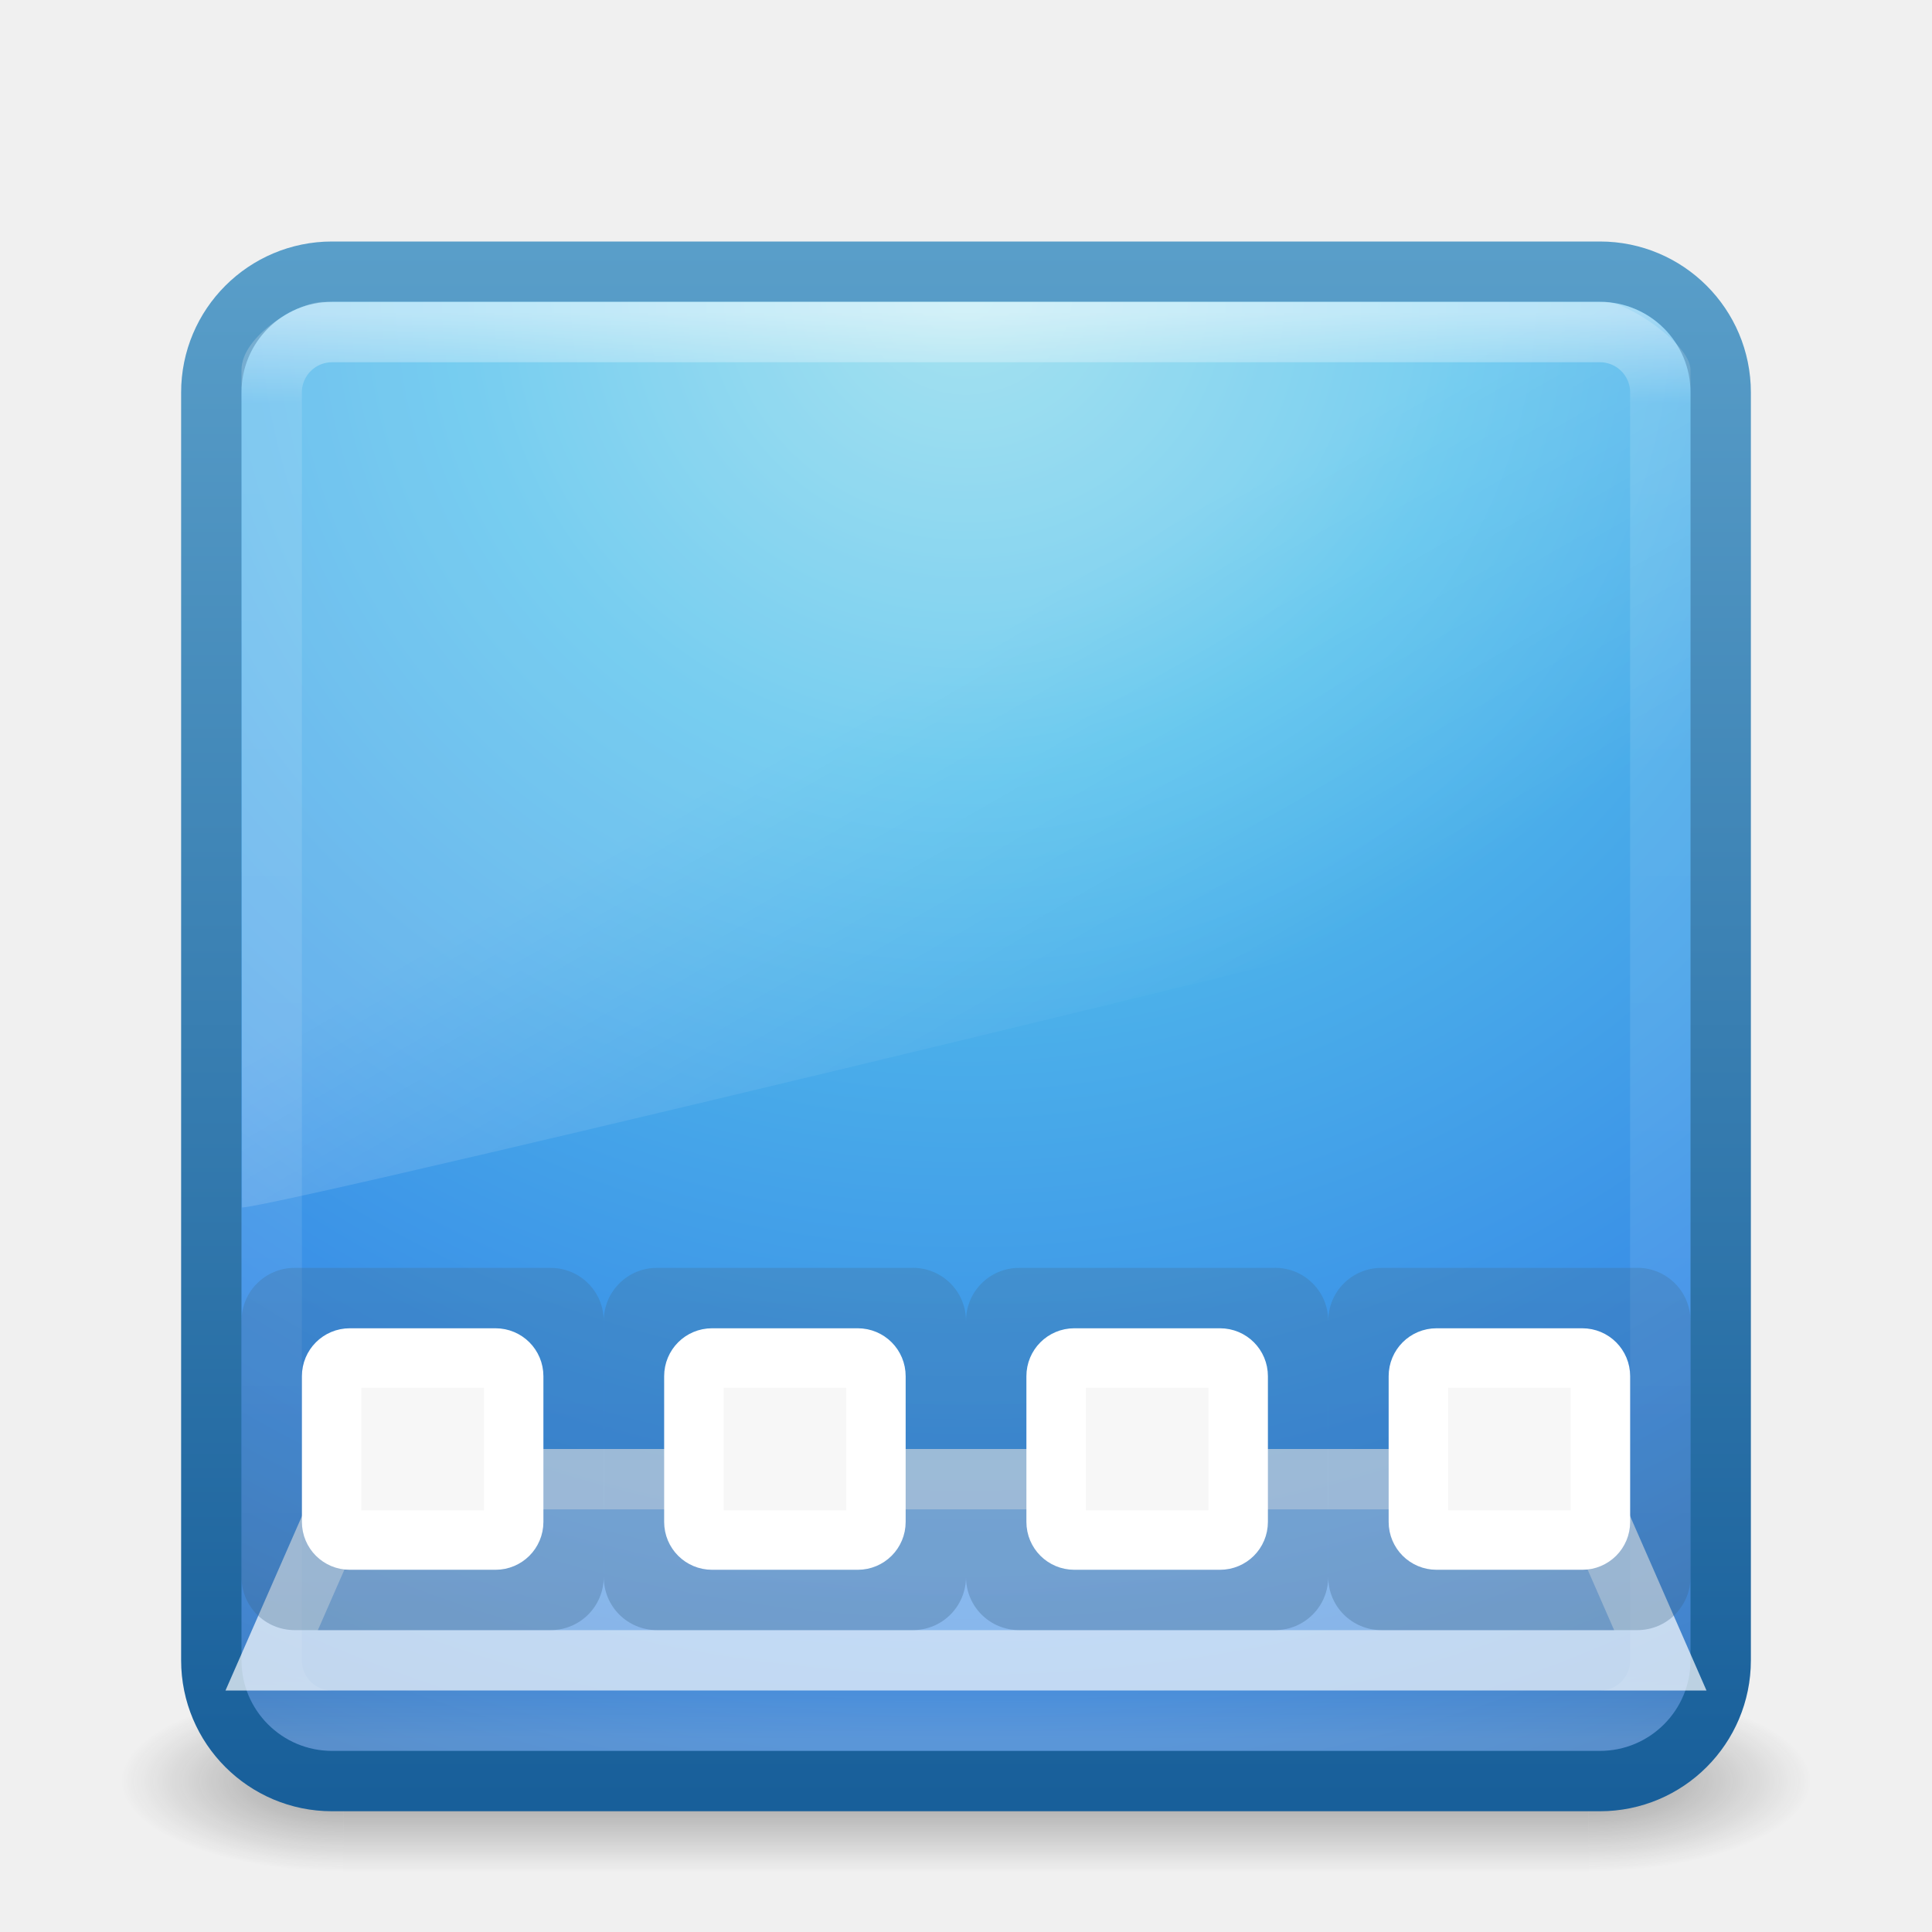
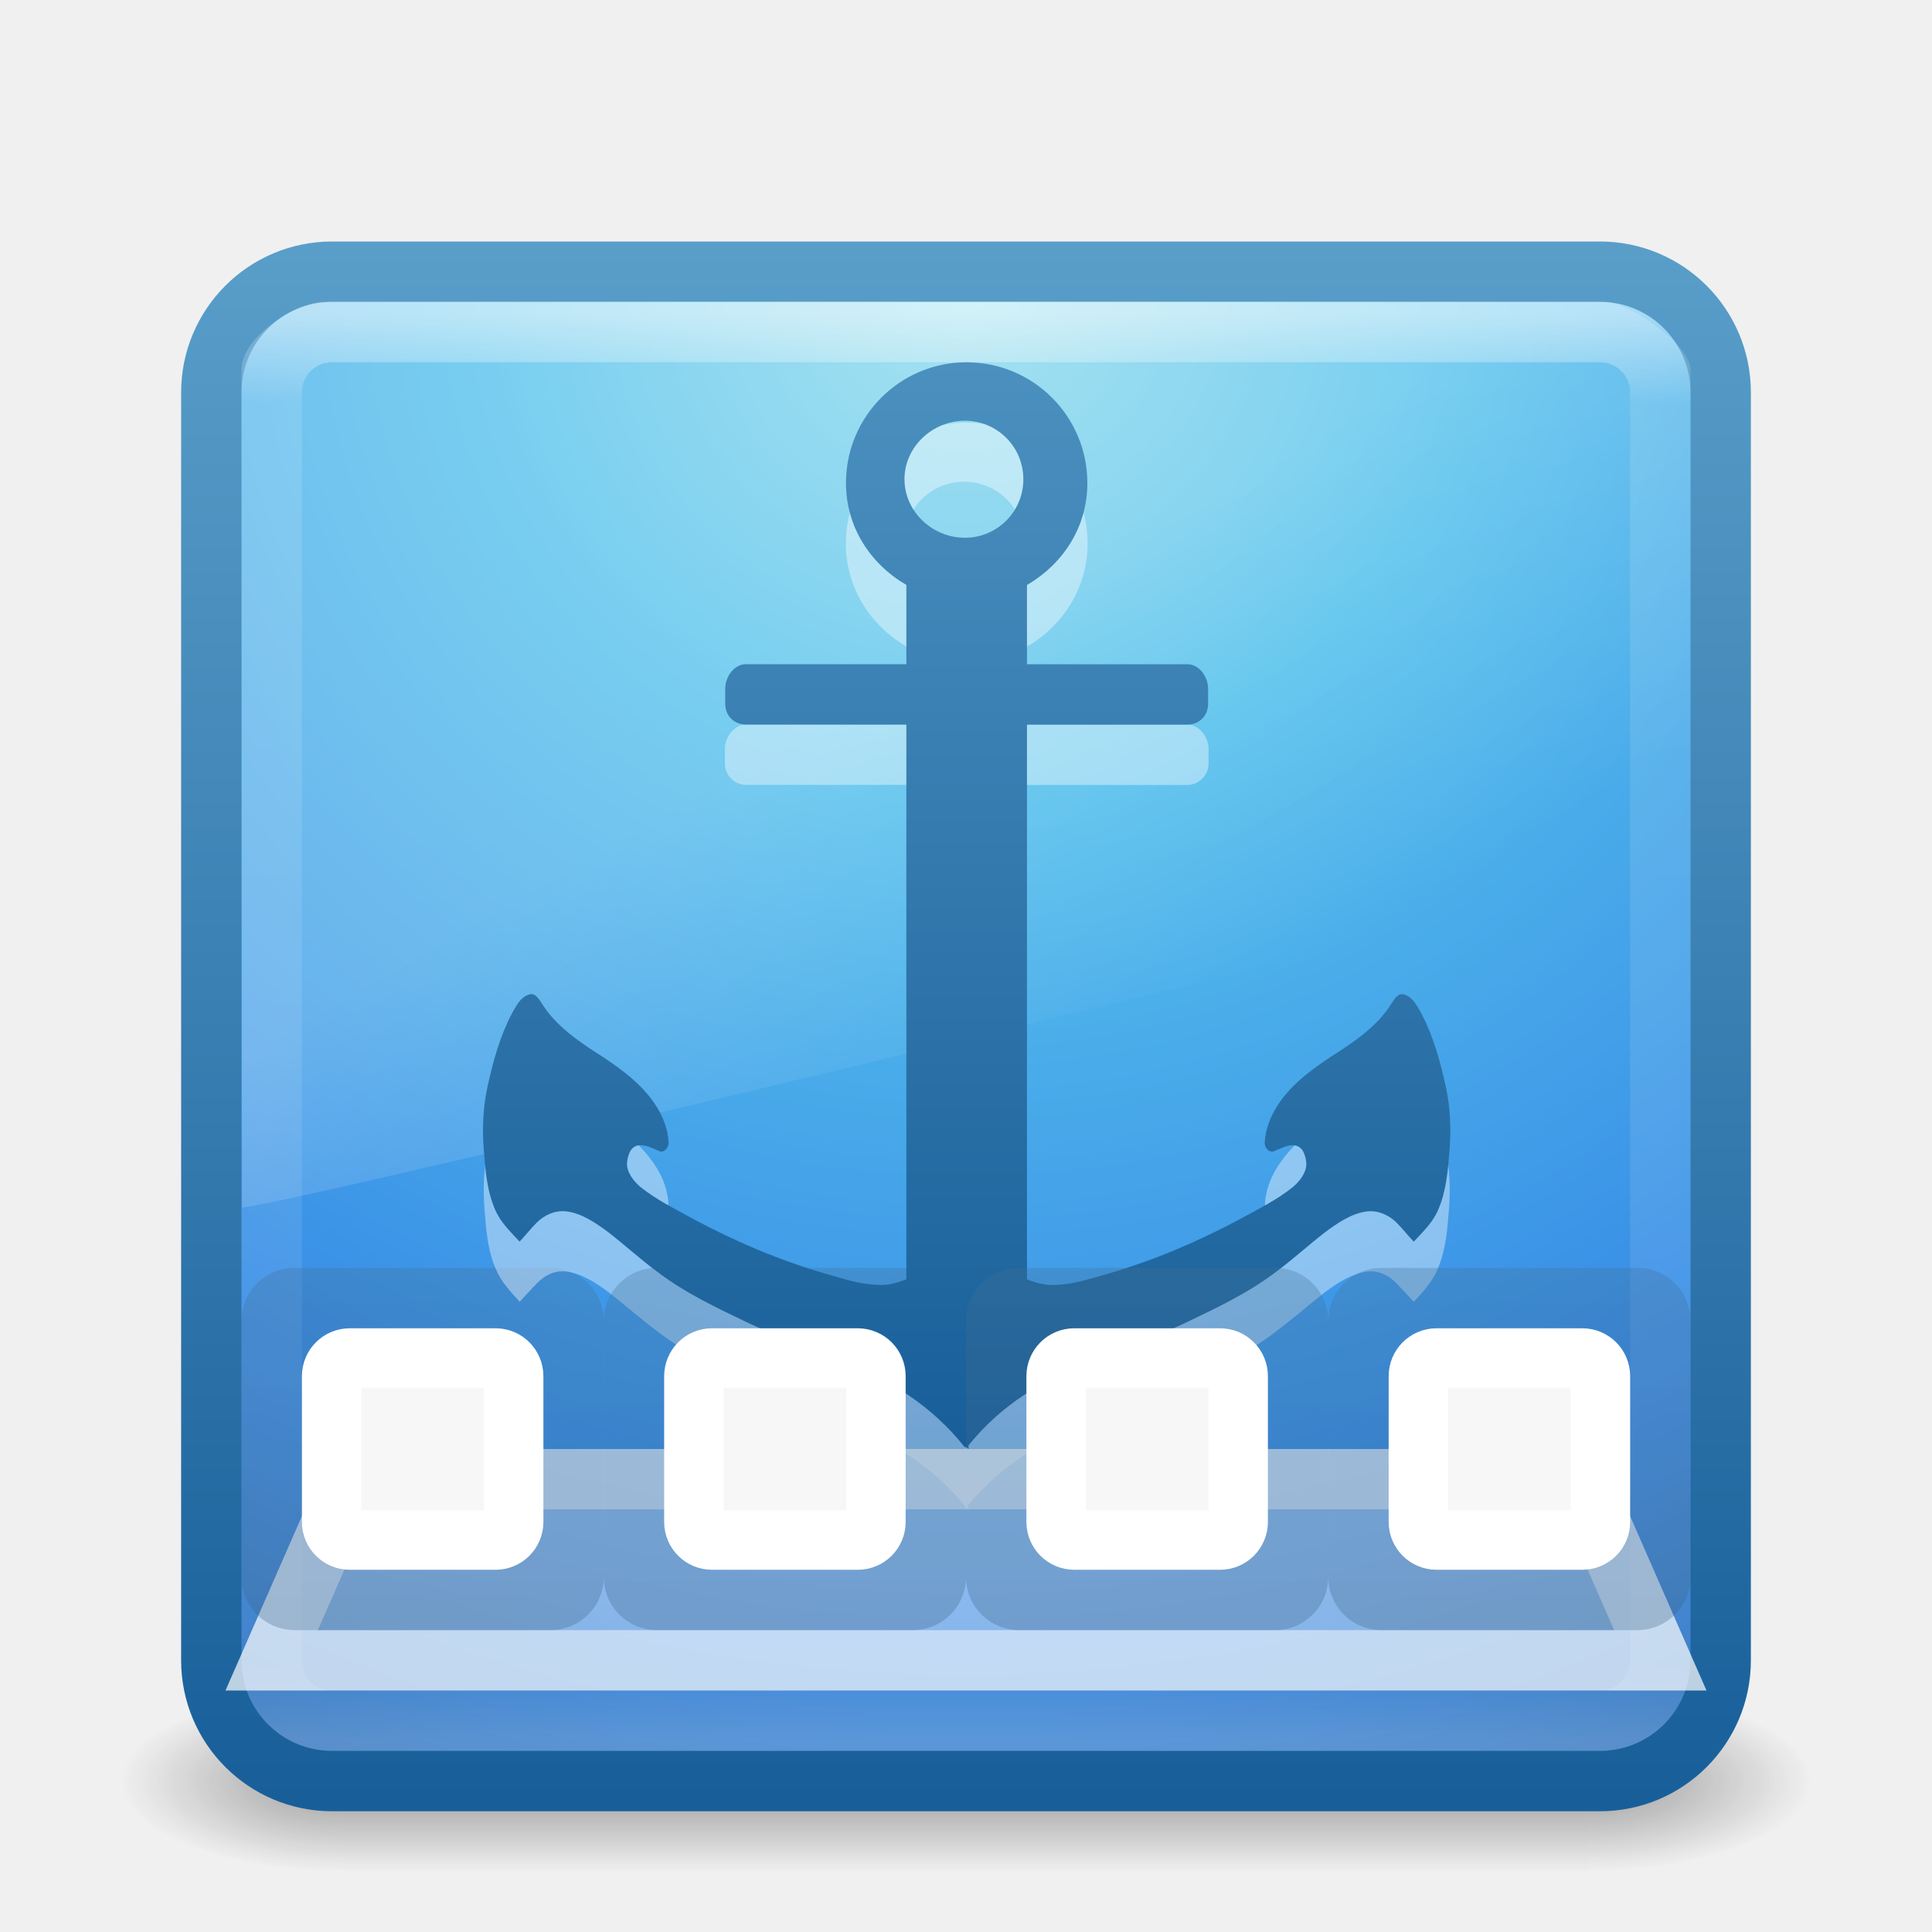
- <svg xmlns="http://www.w3.org/2000/svg" xmlns:xlink="http://www.w3.org/1999/xlink" width="32px" height="32px" id="svg4140" version="1.1">
-   <defs id="defs4142">
+ <svg xmlns="http://www.w3.org/2000/svg" xmlns:xlink="http://www.w3.org/1999/xlink" width="32px" height="32px" id="svg4131" version="1.1">
+   <defs id="defs4133">
+     <linearGradient y2="-61.256" x2="19.875" y1="38.245" x1="19.875" gradientTransform="matrix(-0.3,0,0,0.3,34.25889,18.3)" gradientUnits="userSpaceOnUse" id="linearGradient3208-31" xlink:href="#linearGradient3707-319-631-407-1-846-5-4-5-44" />
+     <linearGradient id="linearGradient3707-319-631-407-1-846-5-4-5-44">
+       <stop offset="0" style="stop-color:#365a7c;stop-opacity:1" id="stop3788-4-8-9-7" />
+       <stop offset="1" style="stop-color:#5ea1ca;stop-opacity:1;" id="stop3790-2-1-9-6" />
+     </linearGradient>
+     <linearGradient y2="-61.256" x2="19.875" y1="38.245" x1="19.875" gradientTransform="matrix(-0.3,0,0,0.3,28.25889,18.3)" gradientUnits="userSpaceOnUse" id="linearGradient3208-3" xlink:href="#linearGradient3707-319-631-407-1-846-5-4-5-4" />
+     <linearGradient id="linearGradient3707-319-631-407-1-846-5-4-5-4">
+       <stop offset="0" style="stop-color:#365a7c;stop-opacity:1" id="stop3788-4-8-9-8" />
+       <stop offset="1" style="stop-color:#5ea1ca;stop-opacity:1;" id="stop3790-2-1-9-10" />
+     </linearGradient>
+     <linearGradient xlink:href="#linearGradient3707-319-631-407-324-0" id="linearGradient3232" gradientUnits="userSpaceOnUse" gradientTransform="matrix(0.08948479,0,0,0.09288826,4.655789,2.992741)" x1="193.823" y1="226.156" x2="193.823" y2="-21.453" />
    <linearGradient id="linearGradient3707-319-631-407-324-0">
      <stop offset="0" style="stop-color:#185f9a;stop-opacity:1;" id="stop3760-4" />
      <stop offset="1" style="stop-color:#599ec9;stop-opacity:1;" id="stop3762-4" />
+     </linearGradient>
+     <linearGradient y2="-61.256" x2="19.875" y1="38.245" x1="19.875" gradientTransform="matrix(-0.3,0,0,0.3,22.25889,18.3)" gradientUnits="userSpaceOnUse" id="linearGradient3208" xlink:href="#linearGradient3707-319-631-407-1-846-5-4-5-6" />
+     <linearGradient id="linearGradient3707-319-631-407-1-846-5-4-5-6">
+       <stop offset="0" style="stop-color:#365a7c;stop-opacity:1" id="stop3788-4-8-9-1" />
+       <stop offset="1" style="stop-color:#5ea1ca;stop-opacity:1;" id="stop3790-2-1-9-1" />
+     </linearGradient>
+     <linearGradient xlink:href="#linearGradient3707-319-631-407-1-846-5-4-5" id="linearGradient3190" gradientUnits="userSpaceOnUse" gradientTransform="matrix(-0.3,0,0,0.3,16.25889,18.3)" x1="19.875" y1="38.245" x2="19.875" y2="-61.256" />
+     <linearGradient id="linearGradient3707-319-631-407-1-846-5-4-5">
+       <stop offset="0" style="stop-color:#365a7c;stop-opacity:1" id="stop3788-4-8-9" />
+       <stop offset="1" style="stop-color:#5ea1ca;stop-opacity:1;" id="stop3790-2-1-9" />
    </linearGradient>
    <linearGradient xlink:href="#linearGradient8265-821-176-38-919-66-249-7-7" id="linearGradient3174" gradientUnits="userSpaceOnUse" gradientTransform="matrix(0.5210403,0,0,0.8132711,3.47066,0.354424)" x1="16.626" y1="15.298" x2="20.055" y2="24.628" />
    <linearGradient id="linearGradient8265-821-176-38-919-66-249-7-7">
      <stop id="stop2687-1-9" style="stop-color:#ffffff;stop-opacity:1" offset="0" />
      <stop id="stop2689-5-4" style="stop-color:#ffffff;stop-opacity:0" offset="1" />
    </linearGradient>
    <linearGradient y2="43" x2="24" y1="5" x1="24" gradientTransform="matrix(0.6216216,0,0,0.6216216,1.081084,2.081087)" gradientUnits="userSpaceOnUse" id="linearGradient3141" xlink:href="#linearGradient3924" />
    <linearGradient id="linearGradient3924">
      <stop id="stop3926" style="stop-color:#ffffff;stop-opacity:1;" offset="0" />
      <stop offset="0.063" style="stop-color:#ffffff;stop-opacity:0.235;" id="stop3928" />
      <stop id="stop3930" style="stop-color:#ffffff;stop-opacity:0.157;" offset="0.951" />
      <stop id="stop3932" style="stop-color:#ffffff;stop-opacity:0.392;" offset="1" />
    </linearGradient>
    <radialGradient xlink:href="#linearGradient2867-449-88-871-390-598-476-591-434-148-57-177-8" id="radialGradient3166-9" gradientUnits="userSpaceOnUse" gradientTransform="matrix(1.2454146e-8,1.498071,-1.58478,-2.7600178e-8,29.39109,-6.355641)" cx="7.496" cy="8.45" fx="7.496" fy="8.45" r="20" />
    <linearGradient id="linearGradient2867-449-88-871-390-598-476-591-434-148-57-177-8">
      <stop offset="0" style="stop-color:#90dbec;stop-opacity:1;" id="stop3750-4" />
      <stop offset="0.262" style="stop-color:#55c1ec;stop-opacity:1;" id="stop3752-8" />
      <stop offset="0.705" style="stop-color:#3689e6;stop-opacity:1;" id="stop3754-1" />
      <stop offset="1" style="stop-color:#2b63a0;stop-opacity:1;" id="stop3756-0" />
    </linearGradient>
    <linearGradient xlink:href="#linearGradient3707-319-631-407-324-0" id="linearGradient3168-3" gradientUnits="userSpaceOnUse" gradientTransform="matrix(0.6410257,0,0,0.6410257,0.6153854,1.615384)" x1="24" y1="44" x2="24" y2="3.899" />
    <radialGradient xlink:href="#linearGradient3688-166-749" id="radialGradient2976" gradientUnits="userSpaceOnUse" gradientTransform="matrix(2.003784,0,0,1.4,27.98813,-17.4)" cx="4.993" cy="43.5" fx="4.993" fy="43.5" r="2.5" />
    <linearGradient id="linearGradient3688-166-749">
      <stop id="stop2883" style="stop-color:#181818;stop-opacity:1" offset="0" />
      <stop id="stop2885" style="stop-color:#181818;stop-opacity:0" offset="1" />
    </linearGradient>
    <radialGradient xlink:href="#linearGradient3688-464-309" id="radialGradient2978" gradientUnits="userSpaceOnUse" gradientTransform="matrix(2.003784,0,0,1.4,-20.01187,-104.4)" cx="4.993" cy="43.5" fx="4.993" fy="43.5" r="2.5" />
    <linearGradient id="linearGradient3688-464-309">
      <stop id="stop2889" style="stop-color:#181818;stop-opacity:1" offset="0" />
      <stop id="stop2891" style="stop-color:#181818;stop-opacity:0" offset="1" />
    </linearGradient>
    <linearGradient xlink:href="#linearGradient3702-501-757" id="linearGradient2980" gradientUnits="userSpaceOnUse" x1="25.058" y1="47.028" x2="25.058" y2="39.999" />
    <linearGradient id="linearGradient3702-501-757">
      <stop id="stop2895" style="stop-color:#181818;stop-opacity:0" offset="0" />
      <stop id="stop2897" style="stop-color:#181818;stop-opacity:1" offset="0.5" />
      <stop id="stop2899" style="stop-color:#181818;stop-opacity:0" offset="1" />
    </linearGradient>
-     <linearGradient y2="-61.256" x2="19.875" y1="38.245" x1="19.875" gradientTransform="matrix(0.4,0,0,0.4,-24.34518,29.4)" gradientUnits="userSpaceOnUse" id="linearGradient3057" xlink:href="#linearGradient3707-319-631-407-1-846-5-4-5" />
-     <linearGradient id="linearGradient3707-319-631-407-1-846-5-4-5">
-       <stop offset="0" style="stop-color:#365a7c;stop-opacity:1" id="stop3788-4-8-9" />
-       <stop offset="1" style="stop-color:#5ea1ca;stop-opacity:1;" id="stop3790-2-1-9" />
-     </linearGradient>
-     <linearGradient xlink:href="#linearGradient3702-501-757-5" id="linearGradient3656" gradientUnits="userSpaceOnUse" x1="25.058" y1="47.028" x2="25.058" y2="39.999" />
-     <linearGradient id="linearGradient3702-501-757-5">
-       <stop id="stop2895-0" style="stop-color:#181818;stop-opacity:0" offset="0" />
-       <stop id="stop2897-3" style="stop-color:#181818;stop-opacity:1" offset="0.5" />
-       <stop id="stop2899-6" style="stop-color:#181818;stop-opacity:0" offset="1" />
-     </linearGradient>
-     <linearGradient id="linearGradient3688-464-309-7">
-       <stop id="stop2889-8" style="stop-color:#181818;stop-opacity:1" offset="0" />
-       <stop id="stop2891-4" style="stop-color:#181818;stop-opacity:0" offset="1" />
-     </linearGradient>
-     <radialGradient r="2.5" fy="43.5" fx="4.993" cy="43.5" cx="4.993" gradientTransform="matrix(2.003784,0,0,1.4,-20.01187,-104.4)" gradientUnits="userSpaceOnUse" id="radialGradient3015" xlink:href="#linearGradient3688-464-309-7" />
-     <linearGradient id="linearGradient3688-166-749-1">
-       <stop id="stop2883-9" style="stop-color:#181818;stop-opacity:1" offset="0" />
-       <stop id="stop2885-4" style="stop-color:#181818;stop-opacity:0" offset="1" />
-     </linearGradient>
-     <radialGradient r="2.5" fy="43.5" fx="4.993" cy="43.5" cx="4.993" gradientTransform="matrix(2.003784,0,0,1.4,27.98813,-17.4)" gradientUnits="userSpaceOnUse" id="radialGradient3013" xlink:href="#linearGradient3688-166-749-1" />
-     <linearGradient id="linearGradient3707-319-631-407-324">
-       <stop offset="0" style="stop-color:#185f9a;stop-opacity:1;" id="stop3760" />
-       <stop offset="1" style="stop-color:#599ec9;stop-opacity:1;" id="stop3762" />
-     </linearGradient>
-     <linearGradient xlink:href="#linearGradient3707-319-631-407-324" id="linearGradient2876" gradientUnits="userSpaceOnUse" gradientTransform="translate(1.2e-6,1)" x1="24" y1="44" x2="24" y2="3.899" />
-     <linearGradient id="linearGradient2867-449-88-871-390-598-476-591-434-148-57-177">
-       <stop offset="0" style="stop-color:#90dbec;stop-opacity:1;" id="stop3750" />
-       <stop offset="0.262" style="stop-color:#55c1ec;stop-opacity:1;" id="stop3752" />
-       <stop offset="0.705" style="stop-color:#3689e6;stop-opacity:1;" id="stop3754" />
-       <stop offset="1" style="stop-color:#2b63a0;stop-opacity:1;" id="stop3756" />
-     </linearGradient>
-     <radialGradient xlink:href="#linearGradient2867-449-88-871-390-598-476-591-434-148-57-177" id="radialGradient2874" gradientUnits="userSpaceOnUse" gradientTransform="matrix(1.9428467e-8,2.33699,-2.472257,-4.3056275e-8,44.8901,-11.4348)" cx="7.496" cy="8.45" fx="7.496" fy="8.45" r="20" />
-     <linearGradient id="linearGradient3924-6">
-       <stop id="stop3926-1" style="stop-color:#ffffff;stop-opacity:1;" offset="0" />
-       <stop offset="0.063" style="stop-color:#ffffff;stop-opacity:0.235;" id="stop3928-2" />
-       <stop id="stop3930-9" style="stop-color:#ffffff;stop-opacity:0.157;" offset="0.951" />
-       <stop id="stop3932-3" style="stop-color:#ffffff;stop-opacity:0.392;" offset="1" />
-     </linearGradient>
-     <linearGradient y2="43" x2="24" y1="5" x1="24" gradientTransform="translate(3.7e-6,1.00001)" gradientUnits="userSpaceOnUse" id="linearGradient2959" xlink:href="#linearGradient3924-6" />
-     <linearGradient id="linearGradient8265-821-176-38-919-66-249-7-7-9">
-       <stop id="stop2687-1-9-7" style="stop-color:#ffffff;stop-opacity:1" offset="0" />
-       <stop id="stop2689-5-4-3" style="stop-color:#ffffff;stop-opacity:0" offset="1" />
-     </linearGradient>
-     <linearGradient y2="24.628" x2="20.055" y1="15.298" x1="16.626" gradientTransform="matrix(0.8249802,0,0,1.301234,4.16188,-1.432921)" gradientUnits="userSpaceOnUse" id="linearGradient3568" xlink:href="#linearGradient8265-821-176-38-919-66-249-7-7-9" />
-     <linearGradient xlink:href="#linearGradient3707-319-631-407-1-846-5-4-5" id="linearGradient3156" gradientUnits="userSpaceOnUse" gradientTransform="matrix(-0.2564103,0,0,0.2564103,16.22127,19.82051)" x1="19.875" y1="38.245" x2="19.875" y2="-61.256" />
-     <linearGradient xlink:href="#linearGradient8265-821-176-38-919-66-249-7-7-9" id="linearGradient3160" gradientUnits="userSpaceOnUse" gradientTransform="matrix(0.8249802,0,0,1.301234,-47.07561,-15.02615)" x1="16.626" y1="15.298" x2="20.055" y2="24.628" />
-     <linearGradient xlink:href="#linearGradient3924-6" id="linearGradient3163" gradientUnits="userSpaceOnUse" gradientTransform="translate(-51.23748,-12.59322)" x1="24" y1="5" x2="24" y2="43" />
-     <radialGradient xlink:href="#linearGradient2867-449-88-871-390-598-476-591-434-148-57-177" id="radialGradient3166" gradientUnits="userSpaceOnUse" gradientTransform="matrix(1.2454146e-8,1.498071,-1.58478,-2.7600177e-8,29.39109,-6.355641)" cx="7.496" cy="8.45" fx="7.496" fy="8.45" r="20" />
-     <linearGradient xlink:href="#linearGradient3707-319-631-407-324" id="linearGradient3168" gradientUnits="userSpaceOnUse" gradientTransform="matrix(0.6410257,0,0,0.6410257,0.6153864,1.615385)" x1="24" y1="44" x2="24" y2="3.899" />
-     <linearGradient xlink:href="#linearGradient3707-319-631-407-1-846-5-4-5" id="linearGradient3190" gradientUnits="userSpaceOnUse" gradientTransform="matrix(-0.3,0,0,0.3,16.25889,18.3)" x1="19.875" y1="38.245" x2="19.875" y2="-61.256" />
-     <linearGradient id="linearGradient3707-319-631-407-1-846-5-4-5-6">
-       <stop offset="0" style="stop-color:#365a7c;stop-opacity:1" id="stop3788-4-8-9-1" />
-       <stop offset="1" style="stop-color:#5ea1ca;stop-opacity:1;" id="stop3790-2-1-9-1" />
-     </linearGradient>
-     <linearGradient y2="-61.256" x2="19.875" y1="38.245" x1="19.875" gradientTransform="matrix(-0.3,0,0,0.3,22.25889,18.3)" gradientUnits="userSpaceOnUse" id="linearGradient3208" xlink:href="#linearGradient3707-319-631-407-1-846-5-4-5-6" />
-     <linearGradient id="linearGradient3707-319-631-407-1-846-5-4-5-4">
-       <stop offset="0" style="stop-color:#365a7c;stop-opacity:1" id="stop3788-4-8-9-8" />
-       <stop offset="1" style="stop-color:#5ea1ca;stop-opacity:1;" id="stop3790-2-1-9-10" />
-     </linearGradient>
-     <linearGradient y2="-61.256" x2="19.875" y1="38.245" x1="19.875" gradientTransform="matrix(-0.3,0,0,0.3,28.25889,18.3)" gradientUnits="userSpaceOnUse" id="linearGradient3208-3" xlink:href="#linearGradient3707-319-631-407-1-846-5-4-5-4" />
-     <linearGradient id="linearGradient3707-319-631-407-1-846-5-4-5-44">
-       <stop offset="0" style="stop-color:#365a7c;stop-opacity:1" id="stop3788-4-8-9-7" />
-       <stop offset="1" style="stop-color:#5ea1ca;stop-opacity:1;" id="stop3790-2-1-9-6" />
-     </linearGradient>
-     <linearGradient y2="-61.256" x2="19.875" y1="38.245" x1="19.875" gradientTransform="matrix(-0.3,0,0,0.3,34.25889,18.3)" gradientUnits="userSpaceOnUse" id="linearGradient3208-31" xlink:href="#linearGradient3707-319-631-407-1-846-5-4-5-44" />
  </defs>
  <g id="layer1">
    <g style="display:inline" id="g2036" transform="matrix(0.6999997,0,0,0.3333336,-0.8000003,15.33333)">
      <g style="opacity:0.4" id="g3712" transform="matrix(1.052632,0,0,1.285713,-1.263158,-13.42854)">
        <rect style="fill:url(#radialGradient2976);fill-opacity:1;stroke:none" id="rect2801" y="40" x="38" height="7" width="5" />
        <rect style="fill:url(#radialGradient2978);fill-opacity:1;stroke:none" id="rect3696" transform="scale(-1,-1)" y="-47" x="-10" height="7" width="5" />
        <rect style="fill:url(#linearGradient2980);fill-opacity:1;stroke:none" id="rect3700" y="40" x="10" height="7" width="28" />
      </g>
    </g>
    <rect style="color:#000000;fill:url(#radialGradient3166-9);fill-opacity:1;fill-rule:nonzero;stroke:url(#linearGradient3168-3);stroke-width:1;stroke-linecap:round;stroke-linejoin:round;stroke-miterlimit:4;stroke-opacity:1;stroke-dasharray:none;stroke-dashoffset:0;marker:none;visibility:visible;display:inline;overflow:visible;enable-background:accumulate" id="rect5505" y="4.5" x="3.5" ry="2" rx="2" height="25" width="25" />
    <rect style="opacity:0.5;fill:none;stroke:url(#linearGradient3141);stroke-width:1;stroke-linecap:round;stroke-linejoin:round;stroke-miterlimit:4;stroke-opacity:1;stroke-dasharray:none;stroke-dashoffset:0" id="rect6741-7" y="5.5" x="4.5" ry="1" rx="1" height="23" width="23" />
    <path style="opacity:0.2;fill:url(#linearGradient3174);fill-opacity:1;fill-rule:evenodd;stroke:none" id="path3333" d="M 5.358,5 C 4.929,5 4,5.57 4,6.125 L 4.008,20 C 4.698,19.985 27.476,14.471 28,14.205 L 28,6.125 C 28,5.701 26.957,5 26.586,5 z" />
    <path style="opacity:0.7;fill:#ffffff;fill-opacity:0.588;stroke:#ffffff;stroke-width:1px;stroke-linecap:butt;stroke-linejoin:miter;stroke-opacity:1" d="m 4.5,27.5 23,0 -1.314,-3 -20.371,0 z" id="path4306" />
    <path style="opacity:0.3;color:#000000;fill:url(#linearGradient3190);fill-opacity:1;fill-rule:nonzero;stroke:none;stroke-width:1;marker:none;visibility:visible;display:inline;overflow:visible;enable-background:accumulate" d="m 9.118,21 -4.237,0 C 4.393,21 4,21.393 4,21.882 l 0,4.237 C 4,26.607 4.393,27 4.882,27 L 9.118,27 C 9.607,27 10,26.607 10,26.118 l 0,-4.237 C 10,21.393 9.607,21 9.118,21 z" id="path3184" />
    <path style="color:#000000;fill:#f7f7f7;fill-opacity:1;fill-rule:nonzero;stroke:#ffffff;stroke-width:0.985;stroke-linecap:butt;stroke-linejoin:miter;stroke-miterlimit:4;stroke-opacity:1;stroke-dashoffset:0;marker:none;visibility:visible;display:inline;overflow:visible;enable-background:accumulate" d="m 8.207,22.493 -2.413,0 c -0.167,0 -0.301,0.134 -0.301,0.301 l 0,2.413 c 0,0.167 0.134,0.301 0.301,0.301 l 2.413,0 c 0.167,0 0.301,-0.134 0.301,-0.301 l 0,-2.413 c 0,-0.167 -0.134,-0.301 -0.301,-0.301 z" id="path3176" />
+     <path d="m 16.012,7 c -1.106,0 -2.003,0.896 -2.002,2 -2.57e-4,0.858 0.554,1.57 1.314,1.854 5.41e-4,0.273 0.003,0.884 0,1.146 l -2.962,0 c -0.197,0 -0.355,0.203 -0.355,0.4 l 0,0.246 c 0,0.197 0.157,0.354 0.355,0.354 l 2.941,0 c -0.004,2.145 0.021,4.434 0.021,7.417 0.005,0.492 0.019,0.987 0,1.479 0.005,0.08 -0.04,0.161 -0.104,0.208 -0.182,0.136 -0.402,0.181 -0.626,0.188 -0.356,-0.002 -0.577,-0.093 -0.918,-0.188 -0.77,-0.225 -1.505,-0.54 -2.211,-0.917 -0.297,-0.165 -0.591,-0.328 -0.855,-0.542 -0.114,-0.097 -0.242,-0.235 -0.229,-0.396 0.015,-0.122 0.075,-0.249 0.209,-0.271 0.121,-0.019 0.227,0.043 0.334,0.083 0.092,0.04 0.161,-0.069 0.146,-0.146 -0.015,-0.202 -0.083,-0.388 -0.188,-0.562 -0.217,-0.357 -0.55,-0.626 -0.897,-0.854 -0.37,-0.237 -0.766,-0.497 -1.001,-0.875 -0.047,-0.07 -0.104,-0.183 -0.209,-0.146 -0.145,0.047 -0.221,0.19 -0.292,0.312 -0.2,0.381 -0.306,0.79 -0.396,1.208 -0.074,0.333 -0.089,0.682 -0.063,1.021 0.027,0.339 0.05,0.683 0.188,1 0.087,0.208 0.245,0.379 0.396,0.542 0.097,-0.102 0.193,-0.212 0.292,-0.312 0.128,-0.129 0.292,-0.213 0.48,-0.188 0.256,0.033 0.487,0.185 0.688,0.333 0.283,0.22 0.546,0.453 0.834,0.667 0.456,0.349 0.964,0.607 1.481,0.854 0.431,0.2 0.867,0.4 1.314,0.563 0.08,0.035 0.169,0.033 0.25,0.062 0.804,0.335 1.487,0.719 2.044,1.417 7.76e-4,0.01 -8.22e-4,0.033 0,0.042 0.006,-0.008 0.014,-0.013 0.021,-0.021 0.006,0.008 0.014,0.013 0.021,0.021 0.004,-0.019 -0.004,-0.043 0,-0.062 0.555,-0.69 1.244,-1.063 2.044,-1.396 0.082,-0.029 0.17,-0.028 0.25,-0.062 0.447,-0.163 0.883,-0.362 1.314,-0.563 0.517,-0.248 1.025,-0.505 1.481,-0.854 0.288,-0.214 0.551,-0.447 0.834,-0.667 0.201,-0.148 0.433,-0.3 0.688,-0.333 0.188,-0.025 0.351,0.059 0.48,0.188 0.099,0.1 0.195,0.21 0.292,0.312 0.152,-0.163 0.31,-0.333 0.396,-0.542 0.137,-0.317 0.161,-0.661 0.188,-1 0.026,-0.339 0.012,-0.688 -0.063,-1.021 -0.09,-0.418 -0.196,-0.827 -0.396,-1.208 -0.071,-0.123 -0.147,-0.265 -0.292,-0.312 -0.105,-0.037 -0.162,0.076 -0.209,0.146 -0.235,0.378 -0.631,0.638 -1.001,0.875 -0.347,0.229 -0.68,0.497 -0.897,0.854 -0.104,0.174 -0.173,0.361 -0.188,0.562 -0.015,0.076 0.054,0.186 0.146,0.146 0.107,-0.04 0.213,-0.102 0.334,-0.083 0.134,0.022 0.193,0.149 0.209,0.271 0.012,0.161 -0.115,0.299 -0.229,0.396 -0.264,0.214 -0.558,0.377 -0.855,0.542 -0.706,0.377 -1.441,0.691 -2.211,0.917 -0.341,0.094 -0.561,0.185 -0.918,0.188 -0.224,-0.006 -0.443,-0.051 -0.626,-0.188 -0.064,-0.047 -0.109,-0.129 -0.104,-0.208 -0.019,-0.492 -0.005,-0.987 0,-1.479 2e-6,-2.983 0.025,-5.272 0.021,-7.417 l 2.941,0 c 0.197,0 0.355,-0.157 0.355,-0.354 l 0,-0.246 c 0,-0.197 -0.157,-0.4 -0.355,-0.4 l -2.962,0 c -0.003,-0.262 -5.39e-4,-0.873 0,-1.146 0.76,-0.284 1.314,-0.996 1.314,-1.854 3.33e-4,-1.104 -0.896,-2 -2.002,-2 z m -0.042,0.979 c 0.537,0 0.98,0.422 0.98,0.958 1.62e-4,0.536 -0.443,0.979 -0.98,0.979 -0.537,0 -0.98,-0.443 -0.98,-0.979 -1.62e-4,-0.536 0.443,-0.958 0.98,-0.958 z" id="path2773" style="opacity:0.4;fill:#ffffff;fill-opacity:1;fill-rule:nonzero;stroke:none" />
    <path style="opacity:0.3;color:#000000;fill:url(#linearGradient3208);fill-opacity:1;fill-rule:nonzero;stroke:none;stroke-width:1;marker:none;visibility:visible;display:inline;overflow:visible;enable-background:accumulate" d="m 15.118,21 -4.237,0 C 10.393,21 10,21.393 10,21.882 l 0,4.237 C 10,26.607 10.393,27 10.882,27 l 4.237,0 C 15.607,27 16,26.607 16,26.118 l 0,-4.237 c 0,-0.488 -0.393,-0.882 -0.882,-0.882 z" id="path3184-5" />
+     <path d="m 16.012,6 c -1.106,0 -2,0.896 -2,2 -2.2e-4,0.733 0.408,1.344 1,1.688 l 0,1.313 -2.656,0 c -0.197,0 -0.344,0.209 -0.344,0.406 l 0,0.25 c 0,0.197 0.146,0.344 0.344,0.344 l 2.656,0 0,9.188 c -0.134,0.053 -0.258,0.09 -0.406,0.094 -0.356,-0.002 -0.597,-0.093 -0.938,-0.188 -0.77,-0.225 -1.482,-0.529 -2.188,-0.906 -0.297,-0.165 -0.611,-0.318 -0.875,-0.531 -0.114,-0.097 -0.231,-0.246 -0.219,-0.406 0.015,-0.122 0.054,-0.259 0.188,-0.281 0.121,-0.019 0.237,0.053 0.344,0.094 0.092,0.04 0.171,-0.08 0.156,-0.156 -0.015,-0.202 -0.083,-0.388 -0.188,-0.562 -0.217,-0.357 -0.559,-0.615 -0.906,-0.844 -0.37,-0.237 -0.765,-0.497 -1,-0.875 -0.047,-0.07 -0.114,-0.193 -0.219,-0.156 -0.145,0.047 -0.21,0.19 -0.281,0.312 -0.2,0.381 -0.316,0.8 -0.406,1.219 -0.074,0.333 -0.088,0.692 -0.062,1.031 0.027,0.339 0.05,0.683 0.188,1 0.087,0.208 0.255,0.368 0.406,0.531 0.097,-0.102 0.182,-0.212 0.281,-0.312 0.128,-0.129 0.312,-0.213 0.5,-0.188 0.256,0.033 0.487,0.196 0.688,0.344 0.283,0.22 0.524,0.443 0.812,0.656 0.456,0.349 0.983,0.596 1.5,0.844 0.431,0.2 0.866,0.4 1.312,0.562 0.08,0.035 0.169,0.033 0.25,0.062 0.804,0.335 1.474,0.74 2.031,1.438 0.004,-0.003 0.028,0.004 0.031,0 0.006,0.008 0.025,0.023 0.031,0.031 0.004,-0.019 -0.004,-0.043 0,-0.062 0.555,-0.69 1.232,-1.074 2.031,-1.406 0.082,-0.029 0.17,-0.028 0.25,-0.062 0.447,-0.163 0.882,-0.362 1.312,-0.562 0.517,-0.248 1.044,-0.495 1.5,-0.844 0.288,-0.214 0.529,-0.436 0.812,-0.656 0.201,-0.148 0.432,-0.311 0.688,-0.344 0.188,-0.025 0.372,0.059 0.5,0.188 0.099,0.1 0.184,0.21 0.281,0.312 0.152,-0.163 0.32,-0.323 0.406,-0.531 0.137,-0.317 0.161,-0.661 0.188,-1 0.026,-0.339 0.012,-0.698 -0.062,-1.031 -0.09,-0.418 -0.206,-0.837 -0.406,-1.219 -0.071,-0.123 -0.136,-0.265 -0.281,-0.312 -0.105,-0.037 -0.172,0.086 -0.219,0.156 -0.235,0.378 -0.63,0.638 -1,0.875 -0.347,0.229 -0.689,0.486 -0.906,0.844 -0.104,0.174 -0.173,0.361 -0.188,0.562 -0.015,0.076 0.064,0.196 0.156,0.156 0.107,-0.04 0.223,-0.113 0.344,-0.094 0.134,0.022 0.172,0.16 0.188,0.281 0.012,0.161 -0.105,0.309 -0.219,0.406 -0.264,0.214 -0.578,0.367 -0.875,0.531 -0.706,0.377 -1.417,0.681 -2.188,0.906 -0.341,0.094 -0.581,0.185 -0.938,0.188 -0.148,-0.004 -0.272,-0.041 -0.406,-0.094 l 0,-9.188 2.656,0 c 0.197,0 0.344,-0.147 0.344,-0.344 l 0,-0.25 c 0,-0.197 -0.146,-0.406 -0.344,-0.406 l -2.656,0 0,-1.313 c 0.592,-0.344 1,-0.954 1,-1.688 3.34e-4,-1.104 -0.894,-2 -2,-2 z m -0.031,0.969 c 0.537,-4e-7 0.969,0.433 0.969,0.969 1.63e-4,0.536 -0.432,0.969 -0.969,0.969 -0.537,0 -1,-0.433 -1,-0.969 -1.62e-4,-0.536 0.463,-0.969 1,-0.969 z" id="path1919" style="fill:url(#linearGradient3232);fill-opacity:1;fill-rule:nonzero;stroke:none" />
    <path style="color:#000000;fill:#f7f7f7;fill-opacity:1;fill-rule:nonzero;stroke:#ffffff;stroke-width:0.985;stroke-linecap:butt;stroke-linejoin:miter;stroke-miterlimit:4;stroke-opacity:1;stroke-dashoffset:0;marker:none;visibility:visible;display:inline;overflow:visible;enable-background:accumulate" d="m 14.207,22.493 -2.413,0 c -0.167,0 -0.301,0.134 -0.301,0.301 l 0,2.413 c 0,0.167 0.134,0.301 0.301,0.301 l 2.413,0 c 0.167,0 0.301,-0.134 0.301,-0.301 l 0,-2.413 c 0,-0.167 -0.134,-0.301 -0.301,-0.301 z" id="path3176-9" />
    <path style="opacity:0.3;color:#000000;fill:url(#linearGradient3208-3);fill-opacity:1;fill-rule:nonzero;stroke:none;stroke-width:1;marker:none;visibility:visible;display:inline;overflow:visible;enable-background:accumulate" d="m 21.118,21 -4.237,0 C 16.393,21 16,21.393 16,21.882 l 0,4.237 C 16,26.607 16.393,27 16.882,27 l 4.237,0 C 21.607,27 22,26.607 22,26.118 l 0,-4.237 c 0,-0.488 -0.393,-0.882 -0.882,-0.882 z" id="path3184-0" />
    <path style="color:#000000;fill:#f7f7f7;fill-opacity:1;fill-rule:nonzero;stroke:#ffffff;stroke-width:0.985;stroke-linecap:butt;stroke-linejoin:miter;stroke-miterlimit:4;stroke-opacity:1;stroke-dashoffset:0;marker:none;visibility:visible;display:inline;overflow:visible;enable-background:accumulate" d="m 20.207,22.493 -2.413,0 c -0.167,0 -0.301,0.134 -0.301,0.301 l 0,2.413 c 0,0.167 0.134,0.301 0.301,0.301 l 2.413,0 c 0.167,0 0.301,-0.134 0.301,-0.301 l 0,-2.413 c 0,-0.167 -0.134,-0.301 -0.301,-0.301 z" id="path3176-4" />
    <path style="opacity:0.3;color:#000000;fill:url(#linearGradient3208-31);fill-opacity:1;fill-rule:nonzero;stroke:none;stroke-width:1;marker:none;visibility:visible;display:inline;overflow:visible;enable-background:accumulate" d="m 27.118,21 -4.237,0 C 22.393,21 22,21.393 22,21.882 l 0,4.237 C 22,26.607 22.393,27 22.882,27 l 4.237,0 C 27.607,27 28,26.607 28,26.118 l 0,-4.237 c 0,-0.488 -0.393,-0.882 -0.882,-0.882 z" id="path3184-7" />
    <path style="color:#000000;fill:#f7f7f7;fill-opacity:1;fill-rule:nonzero;stroke:#ffffff;stroke-width:0.985;stroke-linecap:butt;stroke-linejoin:miter;stroke-miterlimit:4;stroke-opacity:1;stroke-dashoffset:0;marker:none;visibility:visible;display:inline;overflow:visible;enable-background:accumulate" d="m 26.207,22.493 -2.413,0 c -0.167,0 -0.301,0.134 -0.301,0.301 l 0,2.413 c 0,0.167 0.134,0.301 0.301,0.301 l 2.413,0 c 0.167,0 0.301,-0.134 0.301,-0.301 l 0,-2.413 c 0,-0.167 -0.134,-0.301 -0.301,-0.301 z" id="path3176-5" />
  </g>
</svg>
